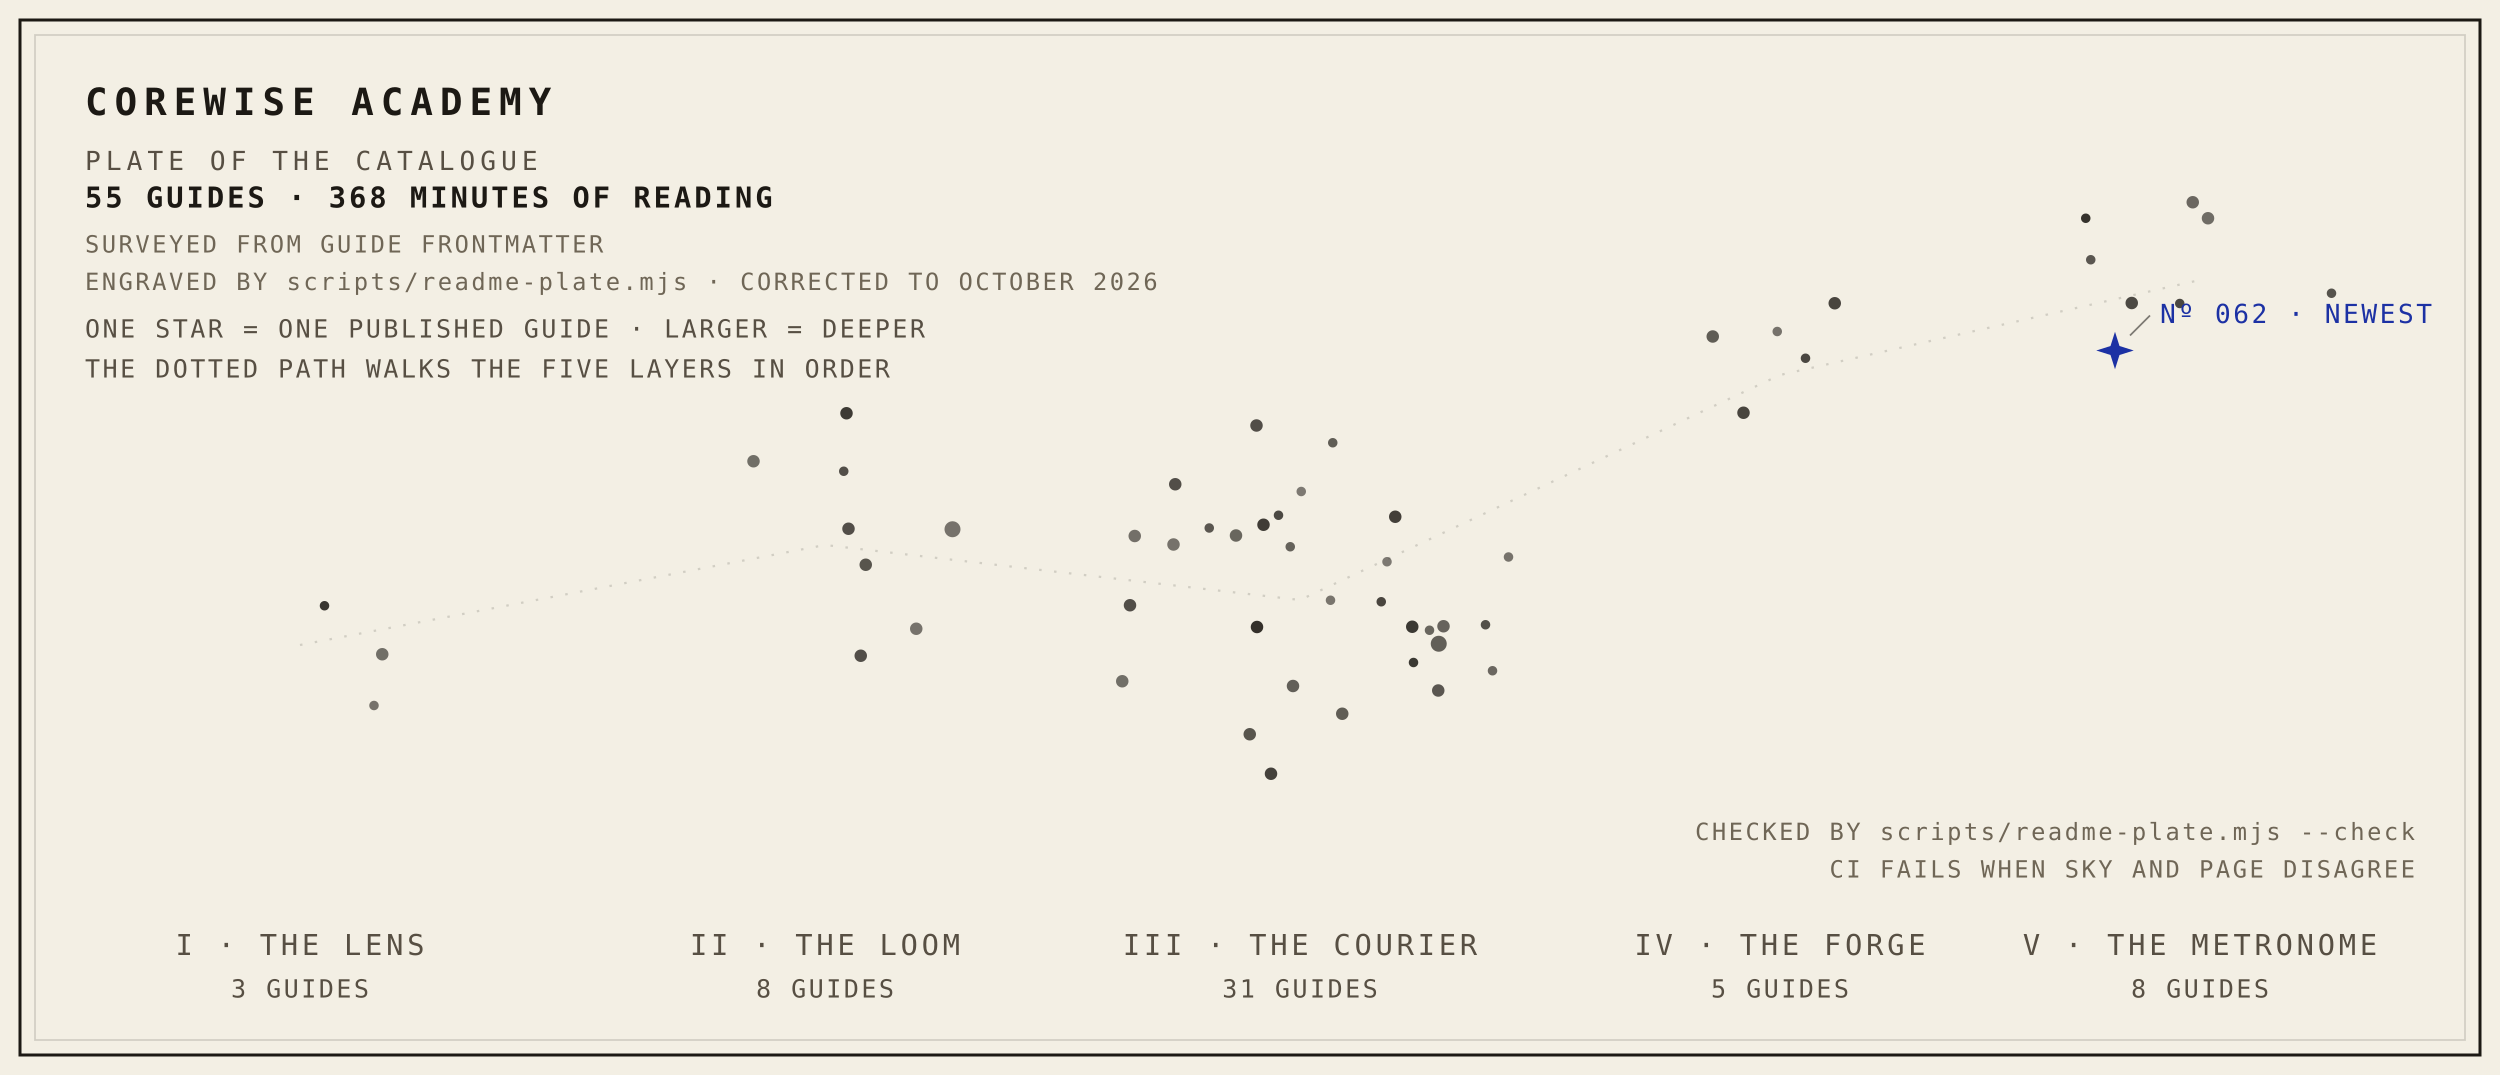
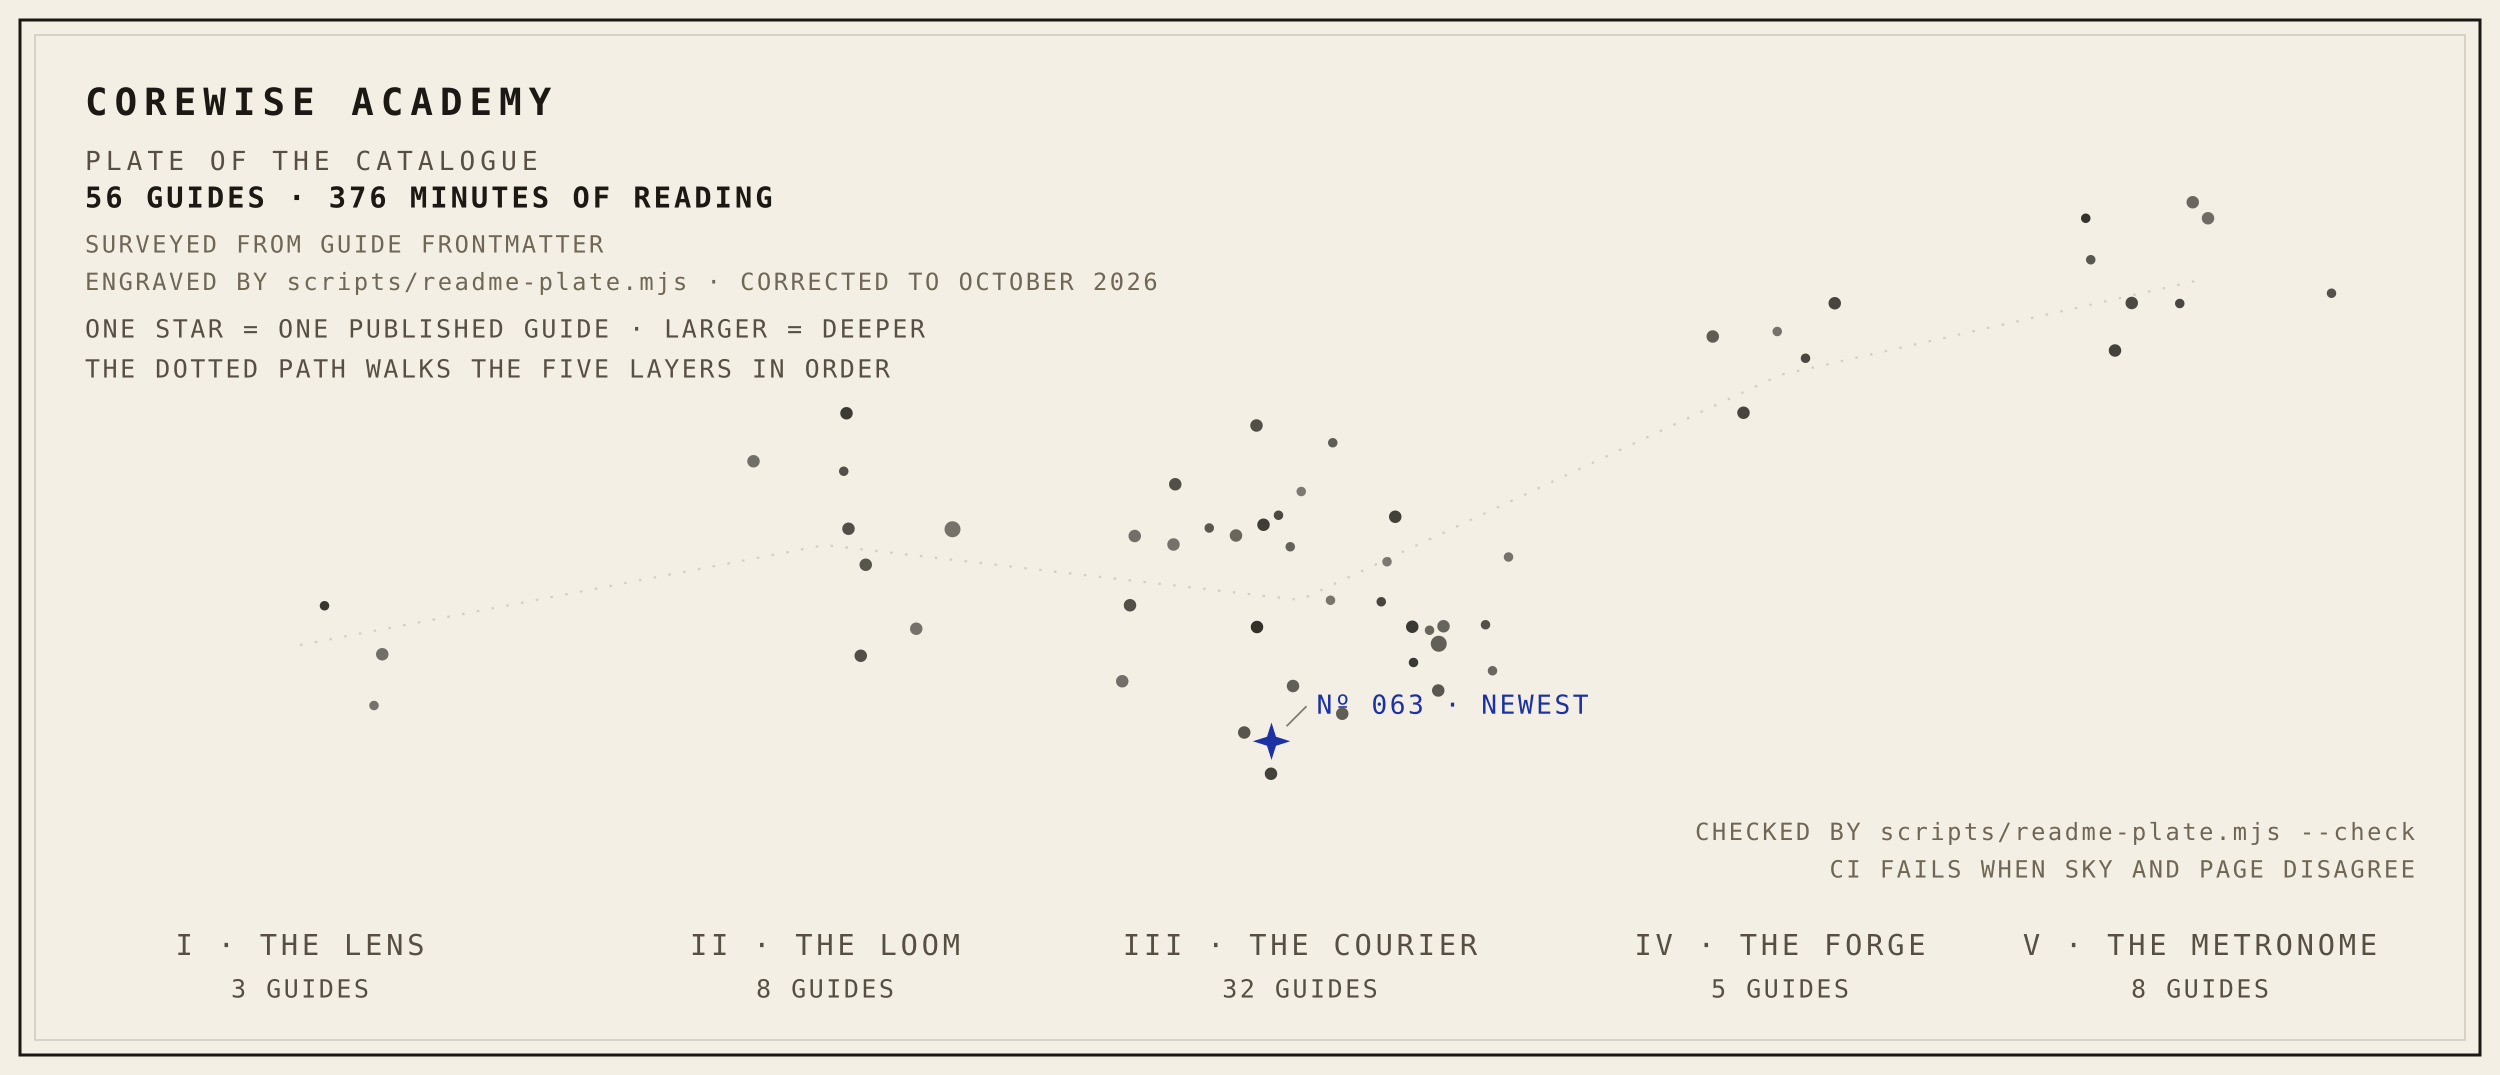
- <svg xmlns="http://www.w3.org/2000/svg" viewBox="0 0 1000 430" role="img" aria-label="Chart of the CoreWise Academy catalogue: 55 published guides as stars in five constellations, one per curriculum layer.">
+ <svg xmlns="http://www.w3.org/2000/svg" viewBox="0 0 1000 430" role="img" aria-label="Chart of the CoreWise Academy catalogue: 56 published guides as stars in five constellations, one per curriculum layer.">
  <g font-family="ui-monospace, 'IBM Plex Mono', SFMono-Regular, Menlo, monospace">
    <rect x="0" y="0" width="1000" height="430" fill="#f3efe4" />
    <rect x="8" y="8" width="984" height="414" fill="none" stroke="#1c1914" stroke-width="1.2" />
    <rect x="14" y="14" width="972" height="402" fill="none" stroke="#1c1914" stroke-opacity="0.16" stroke-width="0.7" />
    <path d="M 120 258 L 330 218 L 520 240 L 712 150 L 880 112" fill="none" stroke="#1c1914" stroke-opacity="0.16" stroke-width="0.9" stroke-dasharray="1 5" />
    <circle cx="129.8" cy="242.3" r="1.9" fill="#1c1914" fill-opacity="0.86" />
    <circle cx="149.6" cy="282.2" r="1.9" fill="#1c1914" fill-opacity="0.58" />
    <circle cx="152.9" cy="261.7" r="2.5" fill="#1c1914" fill-opacity="0.6" />
    <text x="120" y="382" text-anchor="middle" font-size="11.5" letter-spacing="1.5" fill="#574f43">I · THE LENS</text>
    <text x="120" y="399" text-anchor="middle" font-size="10" letter-spacing="1" fill="#574f43">3 GUIDES</text>
    <circle cx="337.5" cy="188.5" r="1.9" fill="#1c1914" fill-opacity="0.75" />
    <circle cx="381" cy="211.7" r="3.2" fill="#1c1914" fill-opacity="0.58" />
    <circle cx="301.4" cy="184.5" r="2.5" fill="#1c1914" fill-opacity="0.6" />
    <circle cx="338.6" cy="165.3" r="2.5" fill="#1c1914" fill-opacity="0.84" />
    <circle cx="344.3" cy="262.3" r="2.5" fill="#1c1914" fill-opacity="0.75" />
    <circle cx="366.5" cy="251.5" r="2.5" fill="#1c1914" fill-opacity="0.58" />
    <circle cx="346.3" cy="225.9" r="2.5" fill="#1c1914" fill-opacity="0.72" />
    <circle cx="339.4" cy="211.5" r="2.5" fill="#1c1914" fill-opacity="0.75" />
    <text x="330" y="382" text-anchor="middle" font-size="11.5" letter-spacing="1.5" fill="#574f43">II · THE LOOM</text>
    <text x="330" y="399" text-anchor="middle" font-size="10" letter-spacing="1" fill="#574f43">8 GUIDES</text>
    <circle cx="575.3" cy="276.2" r="2.5" fill="#1c1914" fill-opacity="0.71" />
    <circle cx="469.4" cy="217.8" r="2.5" fill="#1c1914" fill-opacity="0.58" />
    <circle cx="564.9" cy="250.7" r="2.5" fill="#1c1914" fill-opacity="0.85" />
    <circle cx="516.1" cy="218.7" r="1.9" fill="#1c1914" fill-opacity="0.66" />
    <circle cx="448.9" cy="272.5" r="2.5" fill="#1c1914" fill-opacity="0.6" />
    <circle cx="536.9" cy="285.5" r="2.5" fill="#1c1914" fill-opacity="0.68" />
+     <path d="M12 0 L14.88 9.12 L24 12 L14.88 14.88 L12 24 L9.12 14.88 L0 12 L9.12 9.12 Z" transform="translate(501.10 289.00) scale(0.625)" fill="#1c31a4" />
    <circle cx="552.5" cy="240.7" r="1.9" fill="#1c1914" fill-opacity="0.79" />
    <circle cx="505.4" cy="209.9" r="2.5" fill="#1c1914" fill-opacity="0.83" />
    <circle cx="517.2" cy="274.4" r="2.5" fill="#1c1914" fill-opacity="0.67" />
    <circle cx="483.7" cy="211.2" r="1.9" fill="#1c1914" fill-opacity="0.71" />
    <circle cx="533.1" cy="177.1" r="1.9" fill="#1c1914" fill-opacity="0.68" />
    <circle cx="571.8" cy="252.1" r="1.9" fill="#1c1914" fill-opacity="0.64" />
    <circle cx="494.4" cy="214.2" r="2.5" fill="#1c1914" fill-opacity="0.64" />
    <circle cx="520.5" cy="196.6" r="1.9" fill="#1c1914" fill-opacity="0.55" />
    <circle cx="575.5" cy="257.5" r="3.2" fill="#1c1914" fill-opacity="0.67" />
    <circle cx="453.9" cy="214.4" r="2.5" fill="#1c1914" fill-opacity="0.59" />
    <circle cx="532.2" cy="240.1" r="1.9" fill="#1c1914" fill-opacity="0.57" />
    <circle cx="470.1" cy="193.7" r="2.5" fill="#1c1914" fill-opacity="0.75" />
    <circle cx="502.6" cy="170.2" r="2.5" fill="#1c1914" fill-opacity="0.75" />
    <circle cx="452" cy="242.1" r="2.5" fill="#1c1914" fill-opacity="0.75" />
-     <circle cx="499.9" cy="293.7" r="2.5" fill="#1c1914" fill-opacity="0.72" />
+     <circle cx="497.7" cy="293" r="2.5" fill="#1c1914" fill-opacity="0.72" />
    <circle cx="508.4" cy="309.5" r="2.5" fill="#1c1914" fill-opacity="0.81" />
    <circle cx="511.4" cy="206.1" r="1.9" fill="#1c1914" fill-opacity="0.77" />
    <circle cx="603.4" cy="222.8" r="1.9" fill="#1c1914" fill-opacity="0.58" />
    <circle cx="502.8" cy="250.8" r="2.5" fill="#1c1914" fill-opacity="0.89" />
    <circle cx="577.4" cy="250.5" r="2.5" fill="#1c1914" fill-opacity="0.65" />
    <circle cx="565.4" cy="265" r="1.9" fill="#1c1914" fill-opacity="0.85" />
    <circle cx="597" cy="268.3" r="1.9" fill="#1c1914" fill-opacity="0.63" />
    <circle cx="594.2" cy="249.9" r="1.9" fill="#1c1914" fill-opacity="0.74" />
    <circle cx="554.8" cy="224.7" r="1.9" fill="#1c1914" fill-opacity="0.55" />
    <circle cx="558.1" cy="206.7" r="2.5" fill="#1c1914" fill-opacity="0.82" />
    <text x="520" y="382" text-anchor="middle" font-size="11.5" letter-spacing="1.5" fill="#574f43">III · THE COURIER</text>
-     <text x="520" y="399" text-anchor="middle" font-size="10" letter-spacing="1" fill="#574f43">31 GUIDES</text>
+     <text x="520" y="399" text-anchor="middle" font-size="10" letter-spacing="1" fill="#574f43">32 GUIDES</text>
    <circle cx="710.9" cy="132.6" r="1.9" fill="#1c1914" fill-opacity="0.58" />
    <circle cx="722.2" cy="143.3" r="1.9" fill="#1c1914" fill-opacity="0.78" />
    <circle cx="697.4" cy="165.1" r="2.5" fill="#1c1914" fill-opacity="0.79" />
    <circle cx="685.1" cy="134.6" r="2.5" fill="#1c1914" fill-opacity="0.68" />
    <circle cx="733.9" cy="121.3" r="2.5" fill="#1c1914" fill-opacity="0.79" />
    <text x="712" y="382" text-anchor="middle" font-size="11.5" letter-spacing="1.5" fill="#574f43">IV · THE FORGE</text>
    <text x="712" y="399" text-anchor="middle" font-size="10" letter-spacing="1" fill="#574f43">5 GUIDES</text>
-     <path d="M12 0 L14.88 9.12 L24 12 L14.88 14.88 L12 24 L9.12 14.88 L0 12 L9.12 9.12 Z" transform="translate(838.50 132.70) scale(0.625)" fill="#1c31a4" />
+     <circle cx="846" cy="140.2" r="2.5" fill="#1c1914" fill-opacity="0.81" />
    <circle cx="852.7" cy="121.2" r="2.5" fill="#1c1914" fill-opacity="0.77" />
    <circle cx="871.9" cy="121.4" r="1.9" fill="#1c1914" fill-opacity="0.78" />
    <circle cx="883.2" cy="87.3" r="2.5" fill="#1c1914" fill-opacity="0.61" />
    <circle cx="836.3" cy="103.9" r="1.9" fill="#1c1914" fill-opacity="0.71" />
    <circle cx="877.1" cy="80.9" r="2.5" fill="#1c1914" fill-opacity="0.63" />
    <circle cx="932.6" cy="117.3" r="1.9" fill="#1c1914" fill-opacity="0.73" />
    <circle cx="834.3" cy="87.3" r="1.9" fill="#1c1914" fill-opacity="0.88" />
    <text x="880" y="382" text-anchor="middle" font-size="11.5" letter-spacing="1.5" fill="#574f43">V · THE METRONOME</text>
    <text x="880" y="399" text-anchor="middle" font-size="10" letter-spacing="1" fill="#574f43">8 GUIDES</text>
-     <path d="M 852 134.2 L 860 126.2" stroke="#1c1914" stroke-opacity="0.55" stroke-width="0.7" fill="none" />
-     <text x="864" y="129.2" font-size="10.5" letter-spacing="1" fill="#1c31a4">Nº 062 · NEWEST</text>
+     <path d="M 514.6 290.5 L 522.6 282.5" stroke="#1c1914" stroke-opacity="0.55" stroke-width="0.7" fill="none" />
+     <text x="526.6" y="285.5" font-size="10.5" letter-spacing="1" fill="#1c31a4">Nº 063 · NEWEST</text>
    <text x="34" y="46" font-size="15" letter-spacing="2.8" fill="#1c1914" font-weight="600">COREWISE ACADEMY</text>
    <text x="34" y="68" font-size="10.5" letter-spacing="2" fill="#574f43" font-weight="400">PLATE OF THE CATALOGUE</text>
-     <text x="34" y="83" font-size="11.5" letter-spacing="1.2" fill="#1c1914" font-weight="600">55 GUIDES · 368 MINUTES OF READING</text>
+     <text x="34" y="83" font-size="11.5" letter-spacing="1.2" fill="#1c1914" font-weight="600">56 GUIDES · 376 MINUTES OF READING</text>
    <text x="34" y="101" font-size="9.5" letter-spacing="1" fill="#6f6656" font-weight="400">SURVEYED FROM GUIDE FRONTMATTER</text>
    <text x="34" y="116" font-size="9.5" letter-spacing="1" fill="#6f6656" font-weight="400">ENGRAVED BY scripts/readme-plate.mjs · CORRECTED TO OCTOBER 2026</text>
    <text x="34" y="135" font-size="10" letter-spacing="1" fill="#574f43">ONE STAR = ONE PUBLISHED GUIDE · LARGER = DEEPER</text>
    <text x="34" y="151" font-size="10" letter-spacing="1" fill="#574f43">THE DOTTED PATH WALKS THE FIVE LAYERS IN ORDER</text>
    <text x="966" y="336" text-anchor="end" font-size="9.5" letter-spacing="1" fill="#6f6656">CHECKED BY scripts/readme-plate.mjs --check</text>
    <text x="966" y="351" text-anchor="end" font-size="9.5" letter-spacing="1" fill="#6f6656">CI FAILS WHEN SKY AND PAGE DISAGREE</text>
  </g>
</svg>
